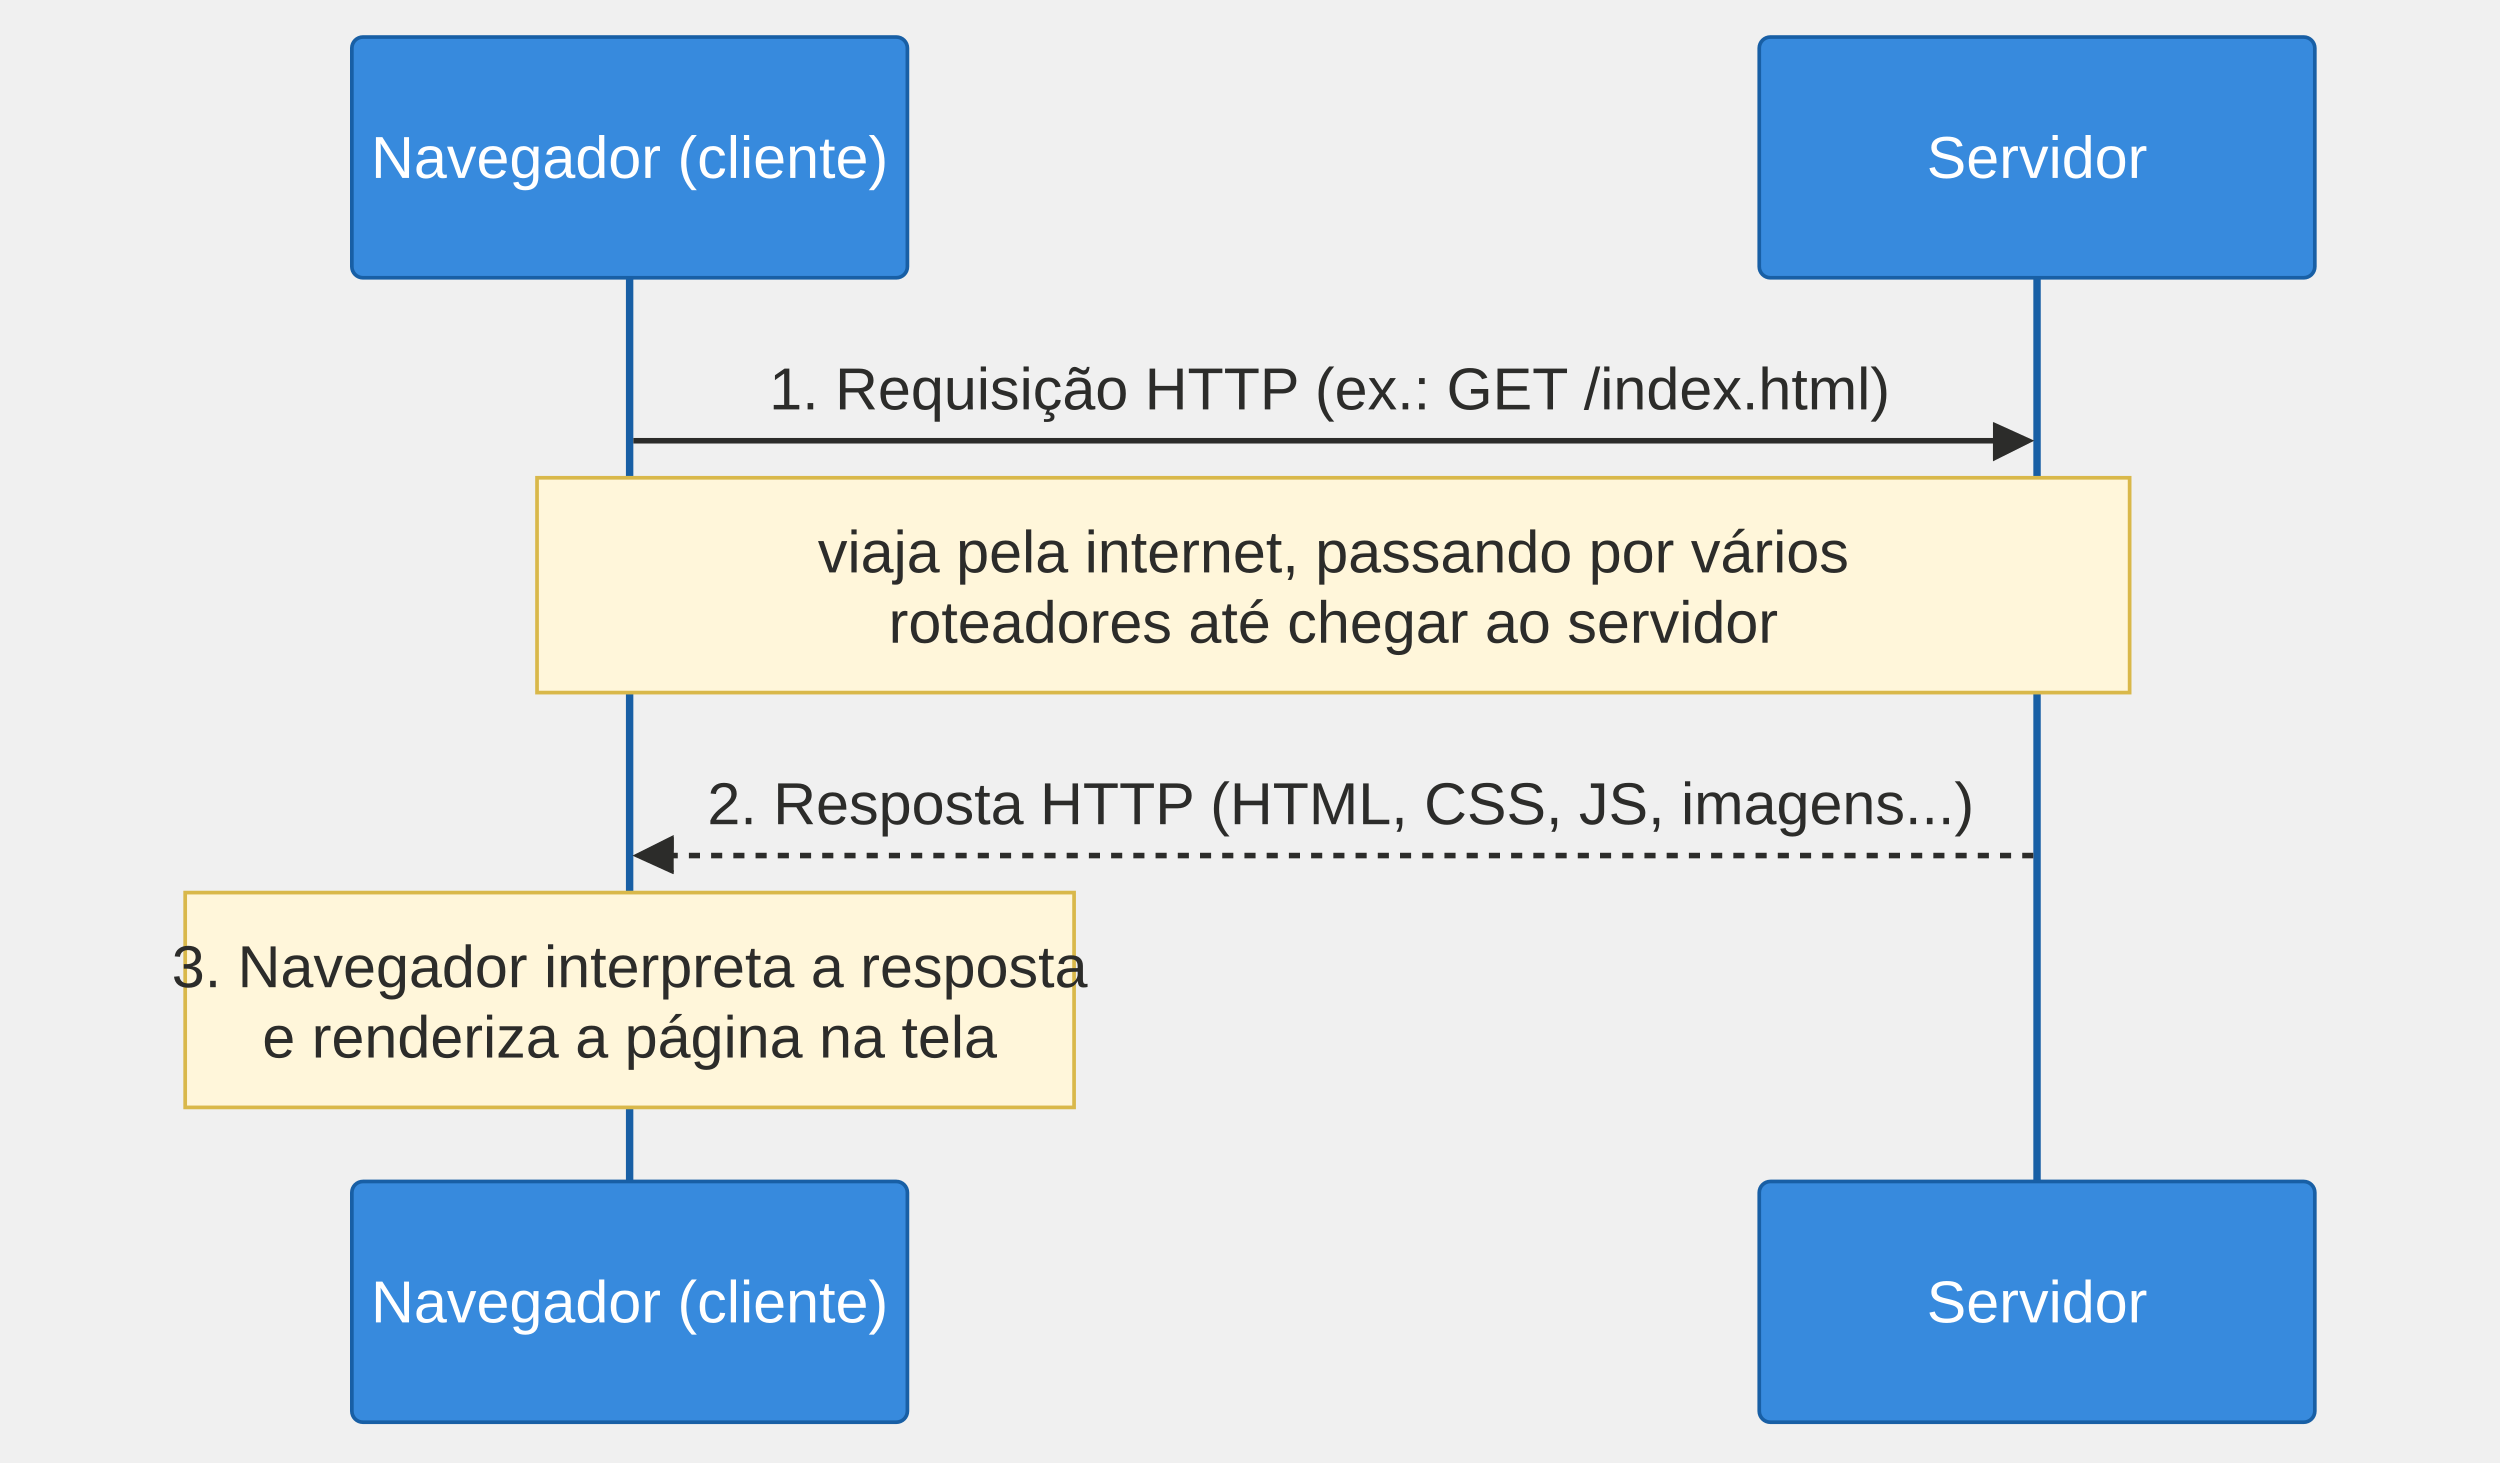
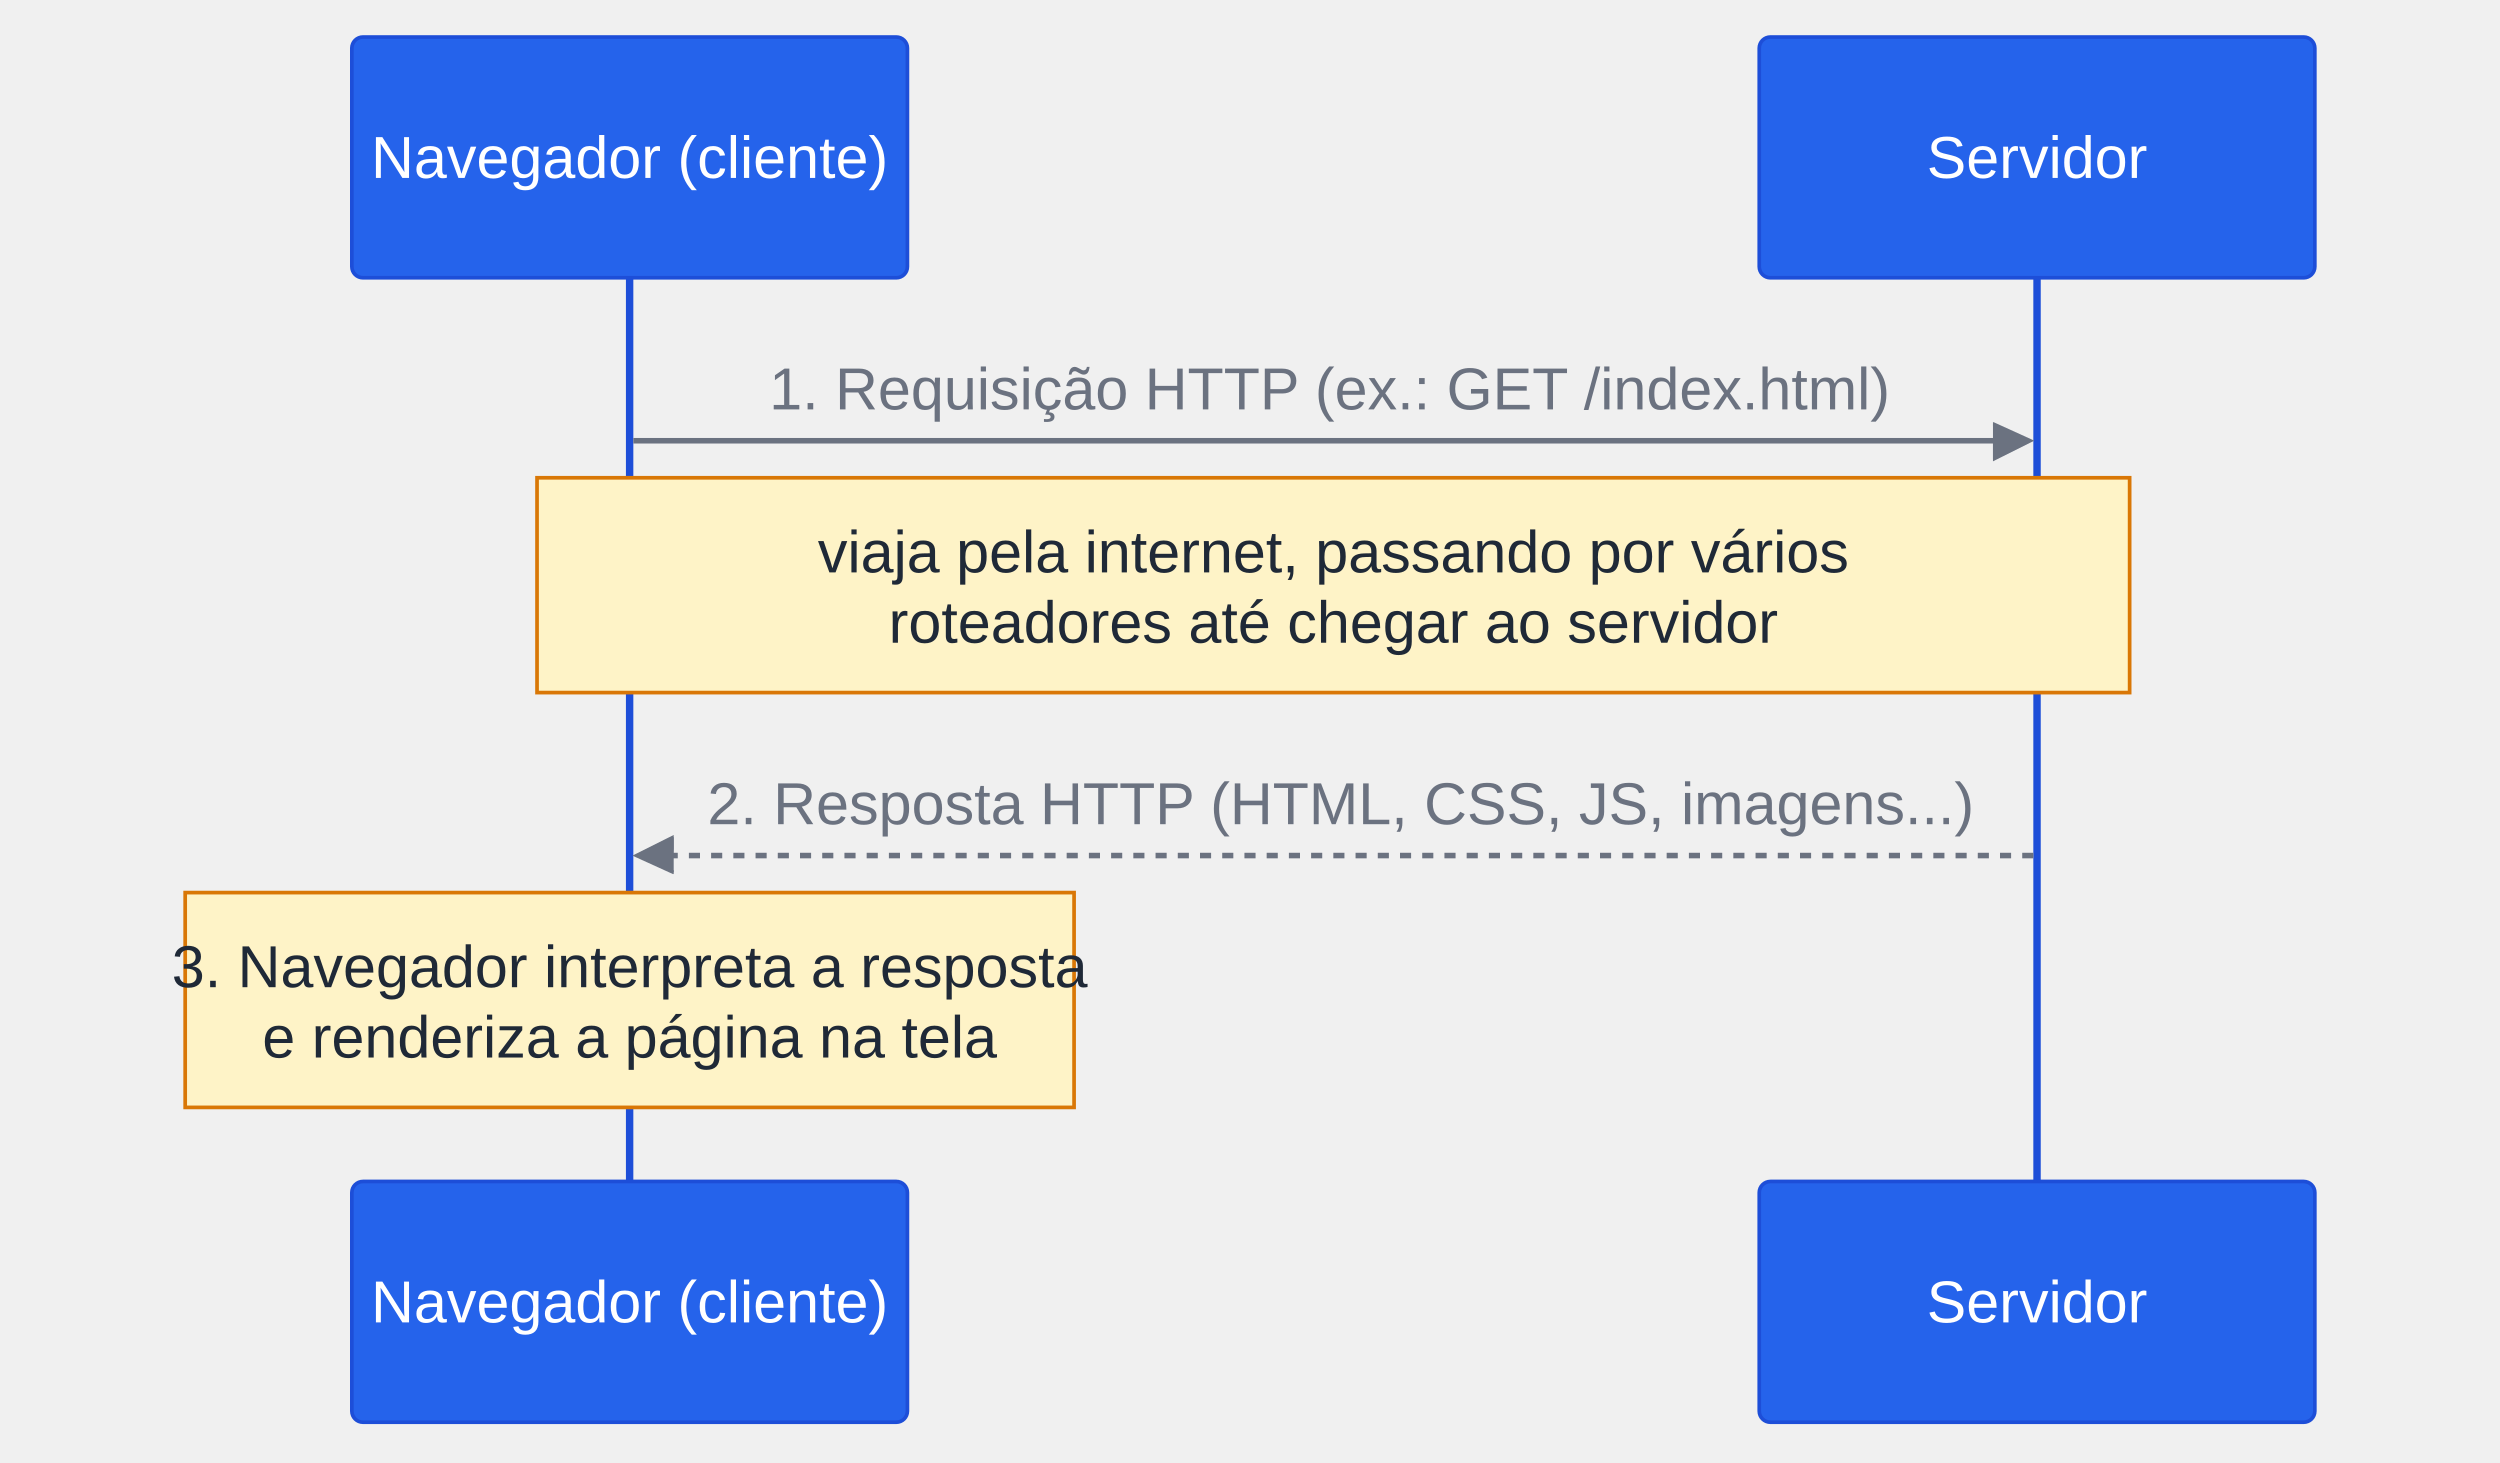
- <svg xmlns="http://www.w3.org/2000/svg" id="my-svg" width="100%" style="max-width: 675px; background-color: transparent;" viewBox="-95 -10 675 395" role="graphics-document document" aria-roledescription="sequence">
+ <svg xmlns="http://www.w3.org/2000/svg" id="my-svg" width="675" height="395" style="max-width: 675px; background-color: transparent;" viewBox="-95 -10 675 395" role="graphics-document document" aria-roledescription="sequence">
  <g>
    <rect x="380" y="309" fill="#eaeaea" stroke="#666" width="150" height="65" name="S" rx="3" ry="3" class="actor actor-bottom" />
    <text x="455" y="341.5" dominant-baseline="central" alignment-baseline="central" class="actor actor-box" style="text-anchor: middle; font-size: 16px; font-weight: 400;">
      <tspan x="455" dy="0">Servidor</tspan>
    </text>
  </g>
  <g>
    <rect x="0" y="309" fill="#eaeaea" stroke="#666" width="150" height="65" name="N" rx="3" ry="3" class="actor actor-bottom" />
    <text x="75" y="341.5" dominant-baseline="central" alignment-baseline="central" class="actor actor-box" style="text-anchor: middle; font-size: 16px; font-weight: 400;">
      <tspan x="75" dy="0">Navegador (cliente)</tspan>
    </text>
  </g>
  <g>
    <line id="actor1" x1="455" y1="65" x2="455" y2="309" class="actor-line 200" stroke-width="0.5px" stroke="#999" name="S" data-et="life-line" data-id="S" />
    <g id="root-1" data-et="participant" data-type="participant" data-id="S">
      <rect x="380" y="0" fill="#eaeaea" stroke="#666" width="150" height="65" name="S" rx="3" ry="3" class="actor actor-top" />
      <text x="455" y="32.5" dominant-baseline="central" alignment-baseline="central" class="actor actor-box" style="text-anchor: middle; font-size: 16px; font-weight: 400;">
        <tspan x="455" dy="0">Servidor</tspan>
      </text>
    </g>
  </g>
  <g>
    <line id="actor0" x1="75" y1="65" x2="75" y2="309" class="actor-line 200" stroke-width="0.5px" stroke="#999" name="N" data-et="life-line" data-id="N" />
    <g id="root-0" data-et="participant" data-type="participant" data-id="N">
      <rect x="0" y="0" fill="#eaeaea" stroke="#666" width="150" height="65" name="N" rx="3" ry="3" class="actor actor-top" />
      <text x="75" y="32.5" dominant-baseline="central" alignment-baseline="central" class="actor actor-box" style="text-anchor: middle; font-size: 16px; font-weight: 400;">
        <tspan x="75" dy="0">Navegador (cliente)</tspan>
      </text>
    </g>
  </g>
-   <style>#my-svg{font-family:"trebuchet ms",verdana,arial,sans-serif;font-size:16px;fill:#2C2C2A;}@keyframes edge-animation-frame{from{stroke-dashoffset:0;}}@keyframes dash{to{stroke-dashoffset:0;}}#my-svg .edge-animation-slow{stroke-dasharray:9,5!important;stroke-dashoffset:900;animation:dash 50s linear infinite;stroke-linecap:round;}#my-svg .edge-animation-fast{stroke-dasharray:9,5!important;stroke-dashoffset:900;animation:dash 20s linear infinite;stroke-linecap:round;}#my-svg .error-icon{fill:hsl(30, 70.94%, 59.118%);}#my-svg .error-text{fill:#2C2C2A;stroke:#2C2C2A;}#my-svg .edge-thickness-normal{stroke-width:1px;}#my-svg .edge-thickness-thick{stroke-width:3.5px;}#my-svg .edge-pattern-solid{stroke-dasharray:0;}#my-svg .edge-thickness-invisible{stroke-width:0;fill:none;}#my-svg .edge-pattern-dashed{stroke-dasharray:3;}#my-svg .edge-pattern-dotted{stroke-dasharray:2;}#my-svg .marker{fill:#5F5E5A;stroke:#5F5E5A;}#my-svg .marker.cross{stroke:#5F5E5A;}#my-svg svg{font-family:"trebuchet ms",verdana,arial,sans-serif;font-size:16px;}#my-svg p{margin:0;}#my-svg .actor{stroke:#185FA5;fill:#378ADD;stroke-width:1;}#my-svg rect.actor.outer-path[data-look="neo"]{filter:drop-shadow( 1px 2px 2px rgba(185,185,185,1));}#my-svg rect.note[data-look="neo"]{stroke:#D9B84A;fill:#FFF6DA;filter:drop-shadow( 1px 2px 2px rgba(185,185,185,1));}#my-svg text.actor&gt;tspan{fill:#FFFFFF;stroke:none;}#my-svg .actor-line{stroke:#185FA5;}#my-svg .innerArc{stroke-width:1.5;stroke-dasharray:none;}#my-svg .messageLine0{stroke-width:1.5;stroke-dasharray:none;stroke:#2C2C2A;}#my-svg .messageLine1{stroke-width:1.5;stroke-dasharray:2,2;stroke:#2C2C2A;}#my-svg [id$="-arrowhead"] path{fill:#2C2C2A;stroke:#2C2C2A;}#my-svg .sequenceNumber{fill:#a0a1a5;}#my-svg [id$="-sequencenumber"]{fill:#2C2C2A;}#my-svg [id$="-crosshead"] path{fill:#2C2C2A;stroke:#2C2C2A;}#my-svg .messageText{fill:#2C2C2A;stroke:none;}#my-svg .labelBox{stroke:#185FA5;fill:#378ADD;filter:none;}#my-svg .labelText,#my-svg .labelText&gt;tspan{fill:#FFFFFF;stroke:none;}#my-svg .loopText,#my-svg .loopText&gt;tspan{fill:#FFFFFF;stroke:none;}#my-svg .sectionTitle,#my-svg .sectionTitle&gt;tspan{fill:#FFFFFF;stroke:none;}#my-svg .loopLine{stroke-width:2px;stroke-dasharray:2,2;stroke:#185FA5;fill:#185FA5;}#my-svg .note{stroke:#D9B84A;fill:#FFF6DA;}#my-svg .noteText,#my-svg .noteText&gt;tspan{fill:#2C2C2A;stroke:none;font-weight:normal;}#my-svg .activation0{fill:#D85A30;stroke:hsl(15, 68.293%, 41.765%);}#my-svg .activation1{fill:#D85A30;stroke:hsl(15, 68.293%, 41.765%);}#my-svg .activation2{fill:#D85A30;stroke:hsl(15, 68.293%, 41.765%);}#my-svg .actorPopupMenu{position:absolute;}#my-svg .actorPopupMenuPanel{position:absolute;fill:#378ADD;box-shadow:0px 8px 16px 0px rgba(0,0,0,0.2);filter:drop-shadow(3px 5px 2px rgb(0 0 0 / 0.4));}#my-svg .actor-man circle,#my-svg line{fill:#378ADD;stroke-width:2px;}#my-svg g rect.rect{filter:drop-shadow( 1px 2px 2px rgba(185,185,185,1));stroke:#185FA5;}#my-svg .node .neo-node{stroke:#185FA5;}#my-svg [data-look="neo"].node rect,#my-svg [data-look="neo"].cluster rect,#my-svg [data-look="neo"].node polygon{stroke:url(#my-svg-gradient);filter:drop-shadow( 1px 2px 2px rgba(185,185,185,1));}#my-svg [data-look="neo"].swimlane.cluster rect{filter:none;}#my-svg [data-look="neo"].node path{stroke:url(#my-svg-gradient);stroke-width:1px;}#my-svg [data-look="neo"].node .outer-path{filter:drop-shadow( 1px 2px 2px rgba(185,185,185,1));}#my-svg [data-look="neo"].node .neo-line path{stroke:#185FA5;filter:none;}#my-svg [data-look="neo"].node circle{stroke:url(#my-svg-gradient);filter:drop-shadow( 1px 2px 2px rgba(185,185,185,1));}#my-svg [data-look="neo"].node circle .state-start{fill:#000000;}#my-svg [data-look="neo"].icon-shape .icon{fill:url(#my-svg-gradient);filter:drop-shadow( 1px 2px 2px rgba(185,185,185,1));}#my-svg [data-look="neo"].icon-shape .icon-neo path{stroke:url(#my-svg-gradient);filter:drop-shadow( 1px 2px 2px rgba(185,185,185,1));}#my-svg :root{--mermaid-font-family:"trebuchet ms",verdana,arial,sans-serif;}</style>
+   <style>#my-svg{font-family:"trebuchet ms",verdana,arial,sans-serif;font-size:16px;fill:#6B7280;}@keyframes edge-animation-frame{from{stroke-dashoffset:0;}}@keyframes dash{to{stroke-dashoffset:0;}}#my-svg .edge-animation-slow{stroke-dasharray:9,5!important;stroke-dashoffset:900;animation:dash 50s linear infinite;stroke-linecap:round;}#my-svg .edge-animation-fast{stroke-dasharray:9,5!important;stroke-dashoffset:900;animation:dash 20s linear infinite;stroke-linecap:round;}#my-svg .error-icon{fill:hsl(41.212, 83.193%, 58.333%);}#my-svg .error-text{fill:#6B7280;stroke:#6B7280;}#my-svg .edge-thickness-normal{stroke-width:1px;}#my-svg .edge-thickness-thick{stroke-width:3.5px;}#my-svg .edge-pattern-solid{stroke-dasharray:0;}#my-svg .edge-thickness-invisible{stroke-width:0;fill:none;}#my-svg .edge-pattern-dashed{stroke-dasharray:3;}#my-svg .edge-pattern-dotted{stroke-dasharray:2;}#my-svg .marker{fill:#6B7280;stroke:#6B7280;}#my-svg .marker.cross{stroke:#6B7280;}#my-svg svg{font-family:"trebuchet ms",verdana,arial,sans-serif;font-size:16px;}#my-svg p{margin:0;}#my-svg .actor{stroke:#1D4ED8;fill:#2563EB;stroke-width:1;}#my-svg rect.actor.outer-path[data-look="neo"]{filter:drop-shadow( 1px 2px 2px rgba(185,185,185,1));}#my-svg rect.note[data-look="neo"]{stroke:#D97706;fill:#FEF3C7;filter:drop-shadow( 1px 2px 2px rgba(185,185,185,1));}#my-svg text.actor&gt;tspan{fill:#FFFFFF;stroke:none;}#my-svg .actor-line{stroke:#1D4ED8;}#my-svg .innerArc{stroke-width:1.5;stroke-dasharray:none;}#my-svg .messageLine0{stroke-width:1.5;stroke-dasharray:none;stroke:#6B7280;}#my-svg .messageLine1{stroke-width:1.5;stroke-dasharray:2,2;stroke:#6B7280;}#my-svg [id$="-arrowhead"] path{fill:#6B7280;stroke:#6B7280;}#my-svg .sequenceNumber{fill:#948d7f;}#my-svg [id$="-sequencenumber"]{fill:#6B7280;}#my-svg [id$="-crosshead"] path{fill:#6B7280;stroke:#6B7280;}#my-svg .messageText{fill:#6B7280;stroke:none;}#my-svg .labelBox{stroke:#1D4ED8;fill:#2563EB;filter:none;}#my-svg .labelText,#my-svg .labelText&gt;tspan{fill:#FFFFFF;stroke:none;}#my-svg .loopText,#my-svg .loopText&gt;tspan{fill:#FFFFFF;stroke:none;}#my-svg .sectionTitle,#my-svg .sectionTitle&gt;tspan{fill:#FFFFFF;stroke:none;}#my-svg .loopLine{stroke-width:2px;stroke-dasharray:2,2;stroke:#1D4ED8;fill:#1D4ED8;}#my-svg .note{stroke:#D97706;fill:#FEF3C7;}#my-svg .noteText,#my-svg .noteText&gt;tspan{fill:#1F2937;stroke:none;font-weight:normal;}#my-svg .activation0{fill:#7C3AED;stroke:hsl(262.123, 83.256%, 47.843%);}#my-svg .activation1{fill:#7C3AED;stroke:hsl(262.123, 83.256%, 47.843%);}#my-svg .activation2{fill:#7C3AED;stroke:hsl(262.123, 83.256%, 47.843%);}#my-svg .actorPopupMenu{position:absolute;}#my-svg .actorPopupMenuPanel{position:absolute;fill:#2563EB;box-shadow:0px 8px 16px 0px rgba(0,0,0,0.2);filter:drop-shadow(3px 5px 2px rgb(0 0 0 / 0.4));}#my-svg .actor-man circle,#my-svg line{fill:#2563EB;stroke-width:2px;}#my-svg g rect.rect{filter:drop-shadow( 1px 2px 2px rgba(185,185,185,1));stroke:#1D4ED8;}#my-svg .node .neo-node{stroke:#1D4ED8;}#my-svg [data-look="neo"].node rect,#my-svg [data-look="neo"].cluster rect,#my-svg [data-look="neo"].node polygon{stroke:url(#my-svg-gradient);filter:drop-shadow( 1px 2px 2px rgba(185,185,185,1));}#my-svg [data-look="neo"].swimlane.cluster rect{filter:none;}#my-svg [data-look="neo"].node path{stroke:url(#my-svg-gradient);stroke-width:1px;}#my-svg [data-look="neo"].node .outer-path{filter:drop-shadow( 1px 2px 2px rgba(185,185,185,1));}#my-svg [data-look="neo"].node .neo-line path{stroke:#1D4ED8;filter:none;}#my-svg [data-look="neo"].node circle{stroke:url(#my-svg-gradient);filter:drop-shadow( 1px 2px 2px rgba(185,185,185,1));}#my-svg [data-look="neo"].node circle .state-start{fill:#000000;}#my-svg [data-look="neo"].icon-shape .icon{fill:url(#my-svg-gradient);filter:drop-shadow( 1px 2px 2px rgba(185,185,185,1));}#my-svg [data-look="neo"].icon-shape .icon-neo path{stroke:url(#my-svg-gradient);filter:drop-shadow( 1px 2px 2px rgba(185,185,185,1));}#my-svg :root{--mermaid-font-family:"trebuchet ms",verdana,arial,sans-serif;}</style>
  <g />
  <defs>
    <symbol id="my-svg-computer" width="24" height="24">
      <path transform="scale(.5)" d="M2 2v13h20v-13h-20zm18 11h-16v-9h16v9zm-10.228 6l.466-1h3.524l.467 1h-4.457zm14.228 3h-24l2-6h2.104l-1.33 4h18.45l-1.297-4h2.073l2 6zm-5-10h-14v-7h14v7z" />
    </symbol>
  </defs>
  <defs>
    <symbol id="my-svg-database" fill-rule="evenodd" clip-rule="evenodd">
      <path transform="scale(.5)" d="M12.258.001l.256.004.255.005.253.008.251.01.249.012.247.015.246.016.242.019.241.02.239.023.236.024.233.027.231.028.229.031.225.032.223.034.22.036.217.038.214.04.211.041.208.043.205.045.201.046.198.048.194.05.191.051.187.053.183.054.18.056.175.057.172.059.168.06.163.061.16.063.155.064.15.066.074.033.073.033.071.034.07.034.069.035.068.035.067.035.066.035.064.036.064.036.062.036.06.036.06.037.058.037.058.037.055.038.055.038.053.038.052.038.051.039.05.039.048.039.047.039.045.04.044.04.043.04.041.04.04.041.039.041.037.041.036.041.034.041.033.042.032.042.03.042.029.042.027.042.026.043.024.043.023.043.021.043.02.043.018.044.017.043.015.044.013.044.012.044.011.045.009.044.007.045.006.045.004.045.002.045.001.045v17l-.001.045-.002.045-.004.045-.006.045-.007.045-.009.044-.011.045-.012.044-.013.044-.015.044-.017.043-.018.044-.02.043-.021.043-.023.043-.024.043-.026.043-.027.042-.029.042-.03.042-.032.042-.033.042-.034.041-.036.041-.037.041-.039.041-.04.041-.041.04-.043.04-.044.04-.045.04-.047.039-.048.039-.05.039-.051.039-.052.038-.053.038-.055.038-.055.038-.058.037-.058.037-.06.037-.06.036-.062.036-.064.036-.064.036-.066.035-.067.035-.068.035-.069.035-.07.034-.071.034-.073.033-.074.033-.15.066-.155.064-.16.063-.163.061-.168.06-.172.059-.175.057-.18.056-.183.054-.187.053-.191.051-.194.05-.198.048-.201.046-.205.045-.208.043-.211.041-.214.04-.217.038-.22.036-.223.034-.225.032-.229.031-.231.028-.233.027-.236.024-.239.023-.241.02-.242.019-.246.016-.247.015-.249.012-.251.01-.253.008-.255.005-.256.004-.258.001-.258-.001-.256-.004-.255-.005-.253-.008-.251-.01-.249-.012-.247-.015-.245-.016-.243-.019-.241-.02-.238-.023-.236-.024-.234-.027-.231-.028-.228-.031-.226-.032-.223-.034-.22-.036-.217-.038-.214-.04-.211-.041-.208-.043-.204-.045-.201-.046-.198-.048-.195-.05-.19-.051-.187-.053-.184-.054-.179-.056-.176-.057-.172-.059-.167-.06-.164-.061-.159-.063-.155-.064-.151-.066-.074-.033-.072-.033-.072-.034-.07-.034-.069-.035-.068-.035-.067-.035-.066-.035-.064-.036-.063-.036-.062-.036-.061-.036-.06-.037-.058-.037-.057-.037-.056-.038-.055-.038-.053-.038-.052-.038-.051-.039-.049-.039-.049-.039-.046-.039-.046-.04-.044-.04-.043-.04-.041-.04-.04-.041-.039-.041-.037-.041-.036-.041-.034-.041-.033-.042-.032-.042-.03-.042-.029-.042-.027-.042-.026-.043-.024-.043-.023-.043-.021-.043-.02-.043-.018-.044-.017-.043-.015-.044-.013-.044-.012-.044-.011-.045-.009-.044-.007-.045-.006-.045-.004-.045-.002-.045-.001-.045v-17l.001-.045.002-.045.004-.045.006-.045.007-.045.009-.044.011-.045.012-.044.013-.044.015-.044.017-.043.018-.044.02-.043.021-.043.023-.043.024-.043.026-.043.027-.042.029-.042.03-.042.032-.042.033-.042.034-.041.036-.041.037-.041.039-.041.04-.041.041-.04.043-.04.044-.04.046-.04.046-.039.049-.039.049-.039.051-.039.052-.038.053-.038.055-.038.056-.038.057-.037.058-.037.06-.037.061-.036.062-.036.063-.036.064-.036.066-.035.067-.035.068-.035.069-.035.07-.034.072-.034.072-.033.074-.033.151-.066.155-.064.159-.063.164-.061.167-.06.172-.059.176-.057.179-.056.184-.054.187-.053.19-.051.195-.05.198-.048.201-.046.204-.045.208-.043.211-.041.214-.04.217-.038.22-.036.223-.034.226-.032.228-.031.231-.028.234-.027.236-.024.238-.023.241-.02.243-.019.245-.016.247-.015.249-.012.251-.01.253-.008.255-.005.256-.004.258-.001.258.001zm-9.258 20.499v.01l.001.021.003.021.004.022.005.021.006.022.007.022.009.023.01.022.011.023.012.023.013.023.015.023.016.024.017.023.018.024.019.024.021.024.022.025.023.024.024.025.052.049.056.05.061.051.066.051.07.051.075.051.079.052.084.052.088.052.092.052.097.052.102.051.105.052.11.052.114.051.119.051.123.051.127.05.131.05.135.05.139.048.144.049.147.047.152.047.155.047.16.045.163.045.167.043.171.043.176.041.178.041.183.039.187.039.19.037.194.035.197.035.202.033.204.031.209.03.212.029.216.027.219.025.222.024.226.021.23.02.233.018.236.016.24.015.243.012.246.01.249.008.253.005.256.004.259.001.26-.001.257-.004.254-.005.25-.008.247-.011.244-.012.241-.014.237-.016.233-.018.231-.021.226-.021.224-.024.22-.026.216-.027.212-.028.21-.031.205-.031.202-.034.198-.034.194-.036.191-.037.187-.039.183-.04.179-.04.175-.042.172-.043.168-.044.163-.045.16-.046.155-.046.152-.047.148-.048.143-.049.139-.049.136-.05.131-.05.126-.05.123-.051.118-.052.114-.051.11-.052.106-.052.101-.052.096-.052.092-.052.088-.053.083-.051.079-.052.074-.052.07-.051.065-.051.06-.051.056-.05.051-.05.023-.024.023-.025.021-.024.02-.024.019-.024.018-.024.017-.024.015-.023.014-.024.013-.023.012-.023.01-.023.01-.022.008-.022.006-.022.006-.022.004-.022.004-.021.001-.021.001-.021v-4.127l-.077.055-.08.053-.083.054-.085.053-.087.052-.09.052-.093.051-.095.05-.097.05-.1.049-.102.049-.105.048-.106.047-.109.047-.111.046-.114.045-.115.045-.118.044-.12.043-.122.042-.124.042-.126.041-.128.04-.13.04-.132.038-.134.038-.135.037-.138.037-.139.035-.142.035-.143.034-.144.033-.147.032-.148.031-.15.03-.151.03-.153.029-.154.027-.156.027-.158.026-.159.025-.161.024-.162.023-.163.022-.165.021-.166.02-.167.019-.169.018-.169.017-.171.016-.173.015-.173.014-.175.013-.175.012-.177.011-.178.01-.179.008-.179.008-.181.006-.182.005-.182.004-.184.003-.184.002h-.37l-.184-.002-.184-.003-.182-.004-.182-.005-.181-.006-.179-.008-.179-.008-.178-.01-.176-.011-.176-.012-.175-.013-.173-.014-.172-.015-.171-.016-.17-.017-.169-.018-.167-.019-.166-.02-.165-.021-.163-.022-.162-.023-.161-.024-.159-.025-.157-.026-.156-.027-.155-.027-.153-.029-.151-.03-.15-.03-.148-.031-.146-.032-.145-.033-.143-.034-.141-.035-.14-.035-.137-.037-.136-.037-.134-.038-.132-.038-.13-.04-.128-.04-.126-.041-.124-.042-.122-.042-.12-.044-.117-.043-.116-.045-.113-.045-.112-.046-.109-.047-.106-.047-.105-.048-.102-.049-.1-.049-.097-.05-.095-.05-.093-.052-.09-.051-.087-.052-.085-.053-.083-.054-.08-.054-.077-.054v4.127zm0-5.654v.011l.001.021.003.021.004.021.005.022.006.022.007.022.009.022.01.022.011.023.012.023.013.023.015.024.016.023.017.024.018.024.019.024.021.024.022.024.023.025.024.024.052.05.056.05.061.05.066.051.07.051.075.052.079.051.084.052.088.052.092.052.097.052.102.052.105.052.11.051.114.051.119.052.123.05.127.051.131.05.135.049.139.049.144.048.147.048.152.047.155.046.16.045.163.045.167.044.171.042.176.042.178.04.183.04.187.038.19.037.194.036.197.034.202.033.204.032.209.03.212.028.216.027.219.025.222.024.226.022.23.02.233.018.236.016.24.014.243.012.246.01.249.008.253.006.256.003.259.001.26-.001.257-.003.254-.006.25-.008.247-.01.244-.012.241-.015.237-.016.233-.018.231-.02.226-.022.224-.024.22-.025.216-.027.212-.029.21-.03.205-.032.202-.033.198-.035.194-.036.191-.037.187-.039.183-.039.179-.041.175-.042.172-.043.168-.044.163-.045.16-.045.155-.047.152-.047.148-.048.143-.048.139-.05.136-.049.131-.05.126-.051.123-.051.118-.051.114-.052.11-.052.106-.052.101-.052.096-.052.092-.052.088-.052.083-.052.079-.052.074-.051.07-.052.065-.051.06-.05.056-.051.051-.049.023-.025.023-.024.021-.025.02-.024.019-.024.018-.024.017-.024.015-.023.014-.023.013-.024.012-.022.01-.023.01-.023.008-.022.006-.022.006-.022.004-.021.004-.022.001-.021.001-.021v-4.139l-.077.054-.08.054-.083.054-.085.052-.087.053-.09.051-.093.051-.095.051-.097.05-.1.049-.102.049-.105.048-.106.047-.109.047-.111.046-.114.045-.115.044-.118.044-.12.044-.122.042-.124.042-.126.041-.128.04-.13.039-.132.039-.134.038-.135.037-.138.036-.139.036-.142.035-.143.033-.144.033-.147.033-.148.031-.15.03-.151.03-.153.028-.154.028-.156.027-.158.026-.159.025-.161.024-.162.023-.163.022-.165.021-.166.02-.167.019-.169.018-.169.017-.171.016-.173.015-.173.014-.175.013-.175.012-.177.011-.178.009-.179.009-.179.007-.181.007-.182.005-.182.004-.184.003-.184.002h-.37l-.184-.002-.184-.003-.182-.004-.182-.005-.181-.007-.179-.007-.179-.009-.178-.009-.176-.011-.176-.012-.175-.013-.173-.014-.172-.015-.171-.016-.17-.017-.169-.018-.167-.019-.166-.02-.165-.021-.163-.022-.162-.023-.161-.024-.159-.025-.157-.026-.156-.027-.155-.028-.153-.028-.151-.03-.15-.03-.148-.031-.146-.033-.145-.033-.143-.033-.141-.035-.14-.036-.137-.036-.136-.037-.134-.038-.132-.039-.13-.039-.128-.04-.126-.041-.124-.042-.122-.043-.12-.043-.117-.044-.116-.044-.113-.046-.112-.046-.109-.046-.106-.047-.105-.048-.102-.049-.1-.049-.097-.05-.095-.051-.093-.051-.09-.051-.087-.053-.085-.052-.083-.054-.08-.054-.077-.054v4.139zm0-5.666v.011l.001.02.003.022.004.021.005.022.006.021.007.022.009.023.01.022.011.023.012.023.013.023.015.023.016.024.017.024.018.023.019.024.021.025.022.024.023.024.024.025.052.05.056.05.061.05.066.051.07.051.075.052.079.051.084.052.088.052.092.052.097.052.102.052.105.051.11.052.114.051.119.051.123.051.127.05.131.05.135.05.139.049.144.048.147.048.152.047.155.046.16.045.163.045.167.043.171.043.176.042.178.04.183.04.187.038.19.037.194.036.197.034.202.033.204.032.209.03.212.028.216.027.219.025.222.024.226.021.23.02.233.018.236.017.24.014.243.012.246.01.249.008.253.006.256.003.259.001.26-.001.257-.003.254-.006.25-.008.247-.01.244-.013.241-.014.237-.016.233-.018.231-.02.226-.022.224-.024.22-.025.216-.027.212-.029.21-.03.205-.032.202-.033.198-.035.194-.036.191-.037.187-.039.183-.039.179-.041.175-.042.172-.043.168-.044.163-.045.16-.045.155-.047.152-.047.148-.048.143-.049.139-.049.136-.049.131-.051.126-.05.123-.051.118-.052.114-.051.11-.052.106-.052.101-.052.096-.052.092-.052.088-.052.083-.052.079-.052.074-.052.07-.051.065-.051.06-.051.056-.05.051-.049.023-.025.023-.025.021-.024.02-.024.019-.024.018-.024.017-.024.015-.023.014-.024.013-.023.012-.023.01-.022.01-.023.008-.022.006-.022.006-.022.004-.022.004-.021.001-.021.001-.021v-4.153l-.077.054-.08.054-.083.053-.085.053-.087.053-.09.051-.093.051-.095.051-.097.05-.1.049-.102.048-.105.048-.106.048-.109.046-.111.046-.114.046-.115.044-.118.044-.12.043-.122.043-.124.042-.126.041-.128.04-.13.039-.132.039-.134.038-.135.037-.138.036-.139.036-.142.034-.143.034-.144.033-.147.032-.148.032-.15.03-.151.03-.153.028-.154.028-.156.027-.158.026-.159.024-.161.024-.162.023-.163.023-.165.021-.166.02-.167.019-.169.018-.169.017-.171.016-.173.015-.173.014-.175.013-.175.012-.177.01-.178.01-.179.009-.179.007-.181.006-.182.006-.182.004-.184.003-.184.001-.185.001-.185-.001-.184-.001-.184-.003-.182-.004-.182-.006-.181-.006-.179-.007-.179-.009-.178-.01-.176-.01-.176-.012-.175-.013-.173-.014-.172-.015-.171-.016-.17-.017-.169-.018-.167-.019-.166-.02-.165-.021-.163-.023-.162-.023-.161-.024-.159-.024-.157-.026-.156-.027-.155-.028-.153-.028-.151-.03-.15-.03-.148-.032-.146-.032-.145-.033-.143-.034-.141-.034-.14-.036-.137-.036-.136-.037-.134-.038-.132-.039-.13-.039-.128-.041-.126-.041-.124-.041-.122-.043-.12-.043-.117-.044-.116-.044-.113-.046-.112-.046-.109-.046-.106-.048-.105-.048-.102-.048-.1-.05-.097-.049-.095-.051-.093-.051-.09-.052-.087-.052-.085-.053-.083-.053-.08-.054-.077-.054v4.153zm8.74-8.179l-.257.004-.254.005-.25.008-.247.011-.244.012-.241.014-.237.016-.233.018-.231.021-.226.022-.224.023-.22.026-.216.027-.212.028-.21.031-.205.032-.202.033-.198.034-.194.036-.191.038-.187.038-.183.04-.179.041-.175.042-.172.043-.168.043-.163.045-.16.046-.155.046-.152.048-.148.048-.143.048-.139.049-.136.05-.131.05-.126.051-.123.051-.118.051-.114.052-.11.052-.106.052-.101.052-.096.052-.092.052-.088.052-.083.052-.079.052-.074.051-.07.052-.065.051-.06.05-.056.05-.051.05-.023.025-.023.024-.021.024-.02.025-.019.024-.018.024-.017.023-.015.024-.014.023-.013.023-.012.023-.01.023-.01.022-.008.022-.006.023-.006.021-.004.022-.004.021-.001.021-.001.021.001.021.001.021.004.021.004.022.006.021.006.023.008.022.01.022.01.023.012.023.013.023.014.023.015.024.017.023.018.024.019.024.02.025.021.024.023.024.023.025.051.05.056.05.06.05.065.051.07.052.074.051.079.052.083.052.088.052.092.052.096.052.101.052.106.052.11.052.114.052.118.051.123.051.126.051.131.05.136.05.139.049.143.048.148.048.152.048.155.046.16.046.163.045.168.043.172.043.175.042.179.041.183.04.187.038.191.038.194.036.198.034.202.033.205.032.21.031.212.028.216.027.22.026.224.023.226.022.231.021.233.018.237.016.241.014.244.012.247.011.25.008.254.005.257.004.26.001.26-.001.257-.004.254-.005.25-.008.247-.011.244-.012.241-.014.237-.016.233-.018.231-.021.226-.022.224-.023.22-.026.216-.027.212-.028.21-.031.205-.032.202-.033.198-.034.194-.036.191-.038.187-.038.183-.04.179-.041.175-.042.172-.043.168-.043.163-.045.16-.046.155-.046.152-.048.148-.048.143-.048.139-.049.136-.05.131-.05.126-.051.123-.051.118-.051.114-.052.11-.052.106-.052.101-.052.096-.052.092-.052.088-.052.083-.052.079-.052.074-.051.07-.052.065-.051.06-.05.056-.05.051-.05.023-.025.023-.024.021-.024.02-.025.019-.024.018-.024.017-.023.015-.024.014-.023.013-.023.012-.023.01-.023.01-.022.008-.022.006-.023.006-.021.004-.022.004-.021.001-.021.001-.021-.001-.021-.001-.021-.004-.021-.004-.022-.006-.021-.006-.023-.008-.022-.01-.022-.01-.023-.012-.023-.013-.023-.014-.023-.015-.024-.017-.023-.018-.024-.019-.024-.02-.025-.021-.024-.023-.024-.023-.025-.051-.05-.056-.05-.06-.05-.065-.051-.07-.052-.074-.051-.079-.052-.083-.052-.088-.052-.092-.052-.096-.052-.101-.052-.106-.052-.11-.052-.114-.052-.118-.051-.123-.051-.126-.051-.131-.05-.136-.05-.139-.049-.143-.048-.148-.048-.152-.048-.155-.046-.16-.046-.163-.045-.168-.043-.172-.043-.175-.042-.179-.041-.183-.04-.187-.038-.191-.038-.194-.036-.198-.034-.202-.033-.205-.032-.21-.031-.212-.028-.216-.027-.22-.026-.224-.023-.226-.022-.231-.021-.233-.018-.237-.016-.241-.014-.244-.012-.247-.011-.25-.008-.254-.005-.257-.004-.26-.001-.26.001z" />
    </symbol>
  </defs>
  <defs>
    <symbol id="my-svg-clock" width="24" height="24">
      <path transform="scale(.5)" d="M12 2c5.514 0 10 4.486 10 10s-4.486 10-10 10-10-4.486-10-10 4.486-10 10-10zm0-2c-6.627 0-12 5.373-12 12s5.373 12 12 12 12-5.373 12-12-5.373-12-12-12zm5.848 12.459c.202.038.202.333.001.372-1.907.361-6.045 1.111-6.547 1.111-.719 0-1.301-.582-1.301-1.301 0-.512.77-5.447 1.125-7.445.034-.192.312-.181.343.014l.985 6.238 5.394 1.011z" />
    </symbol>
  </defs>
  <defs>
    <marker id="my-svg-arrowhead" refX="7.9" refY="5" markerUnits="userSpaceOnUse" markerWidth="12" markerHeight="12" orient="auto-start-reverse">
      <path d="M -1 0 L 10 5 L 0 10 z" />
    </marker>
  </defs>
  <defs>
    <marker id="my-svg-crosshead" markerWidth="15" markerHeight="8" orient="auto" refX="4" refY="4.5">
      <path fill="none" stroke="#000000" stroke-width="1pt" d="M 1,2 L 6,7 M 6,2 L 1,7" style="stroke-dasharray: 0, 0;" />
    </marker>
  </defs>
  <defs>
    <marker id="my-svg-filled-head" refX="15.5" refY="7" markerWidth="20" markerHeight="28" orient="auto">
      <path d="M 18,7 L9,13 L14,7 L9,1 Z" />
    </marker>
  </defs>
  <defs>
    <marker id="my-svg-sequencenumber" refX="15" refY="15" markerWidth="60" markerHeight="40" orient="auto">
      <circle cx="15" cy="15" r="6" />
    </marker>
  </defs>
  <defs>
    <marker id="my-svg-solidTopArrowHead" refX="7.9" refY="7.25" markerUnits="userSpaceOnUse" markerWidth="12" markerHeight="12" orient="auto-start-reverse">
      <path d="M 0 0 L 10 8 L 0 8 z" />
    </marker>
  </defs>
  <defs>
    <marker id="my-svg-solidBottomArrowHead" refX="7.9" refY="0.75" markerUnits="userSpaceOnUse" markerWidth="12" markerHeight="12" orient="auto-start-reverse">
      <path d="M 0 0 L 10 0 L 0 8 z" />
    </marker>
  </defs>
  <defs>
    <marker id="my-svg-stickTopArrowHead" refX="7.5" refY="7" markerUnits="userSpaceOnUse" markerWidth="12" markerHeight="12" orient="auto-start-reverse">
      <path d="M 0 0 L 7 7" stroke="black" stroke-width="1.5" fill="none" />
    </marker>
  </defs>
  <defs>
    <marker id="my-svg-stickBottomArrowHead" refX="7.5" refY="0" markerUnits="userSpaceOnUse" markerWidth="12" markerHeight="12" orient="auto-start-reverse">
      <path d="M 0 7 L 7 0" stroke="black" stroke-width="1.5" fill="none" />
    </marker>
  </defs>
  <g data-et="note" data-id="i1">
    <rect x="50" y="119" fill="#EDF2AE" stroke="#666" width="430" height="58" class="note" />
    <text x="265" y="124" text-anchor="middle" dominant-baseline="middle" alignment-baseline="middle" class="noteText" dy="1em" style="font-size: 16px; font-weight: 400;">
      <tspan x="265">viaja pela internet, passando por vários</tspan>
    </text>
    <text x="265" y="143" text-anchor="middle" dominant-baseline="middle" alignment-baseline="middle" class="noteText" dy="1em" style="font-size: 16px; font-weight: 400;">
      <tspan x="265">roteadores até chegar ao servidor</tspan>
    </text>
  </g>
  <g data-et="note" data-id="i3">
    <rect x="-45" y="231" fill="#EDF2AE" stroke="#666" width="240" height="58" class="note" />
    <text x="75" y="236" text-anchor="middle" dominant-baseline="middle" alignment-baseline="middle" class="noteText" dy="1em" style="font-size: 16px; font-weight: 400;">
      <tspan x="75">3. Navegador interpreta a resposta</tspan>
    </text>
    <text x="75" y="255" text-anchor="middle" dominant-baseline="middle" alignment-baseline="middle" class="noteText" dy="1em" style="font-size: 16px; font-weight: 400;">
      <tspan x="75">e renderiza a página na tela</tspan>
    </text>
  </g>
  <text x="264" y="80" text-anchor="middle" dominant-baseline="middle" alignment-baseline="middle" class="messageText" dy="1em" style="font-size: 16px; font-weight: 400;">1. Requisição HTTP (ex.: GET /index.html)</text>
  <line x1="76" y1="109" x2="451" y2="109" class="messageLine0" data-et="message" data-id="i0" data-from="N" data-to="S" stroke-width="2" stroke="none" marker-end="url(#my-svg-arrowhead)" style="fill: none;" />
  <text x="267" y="192" text-anchor="middle" dominant-baseline="middle" alignment-baseline="middle" class="messageText" dy="1em" style="font-size: 16px; font-weight: 400;">2. Resposta HTTP (HTML, CSS, JS, imagens...)</text>
  <line x1="454" y1="221" x2="79" y2="221" class="messageLine1" data-et="message" data-id="i2" data-from="S" data-to="N" stroke-width="2" stroke="none" marker-end="url(#my-svg-arrowhead)" style="stroke-dasharray: 3, 3; fill: none;" />
</svg>
